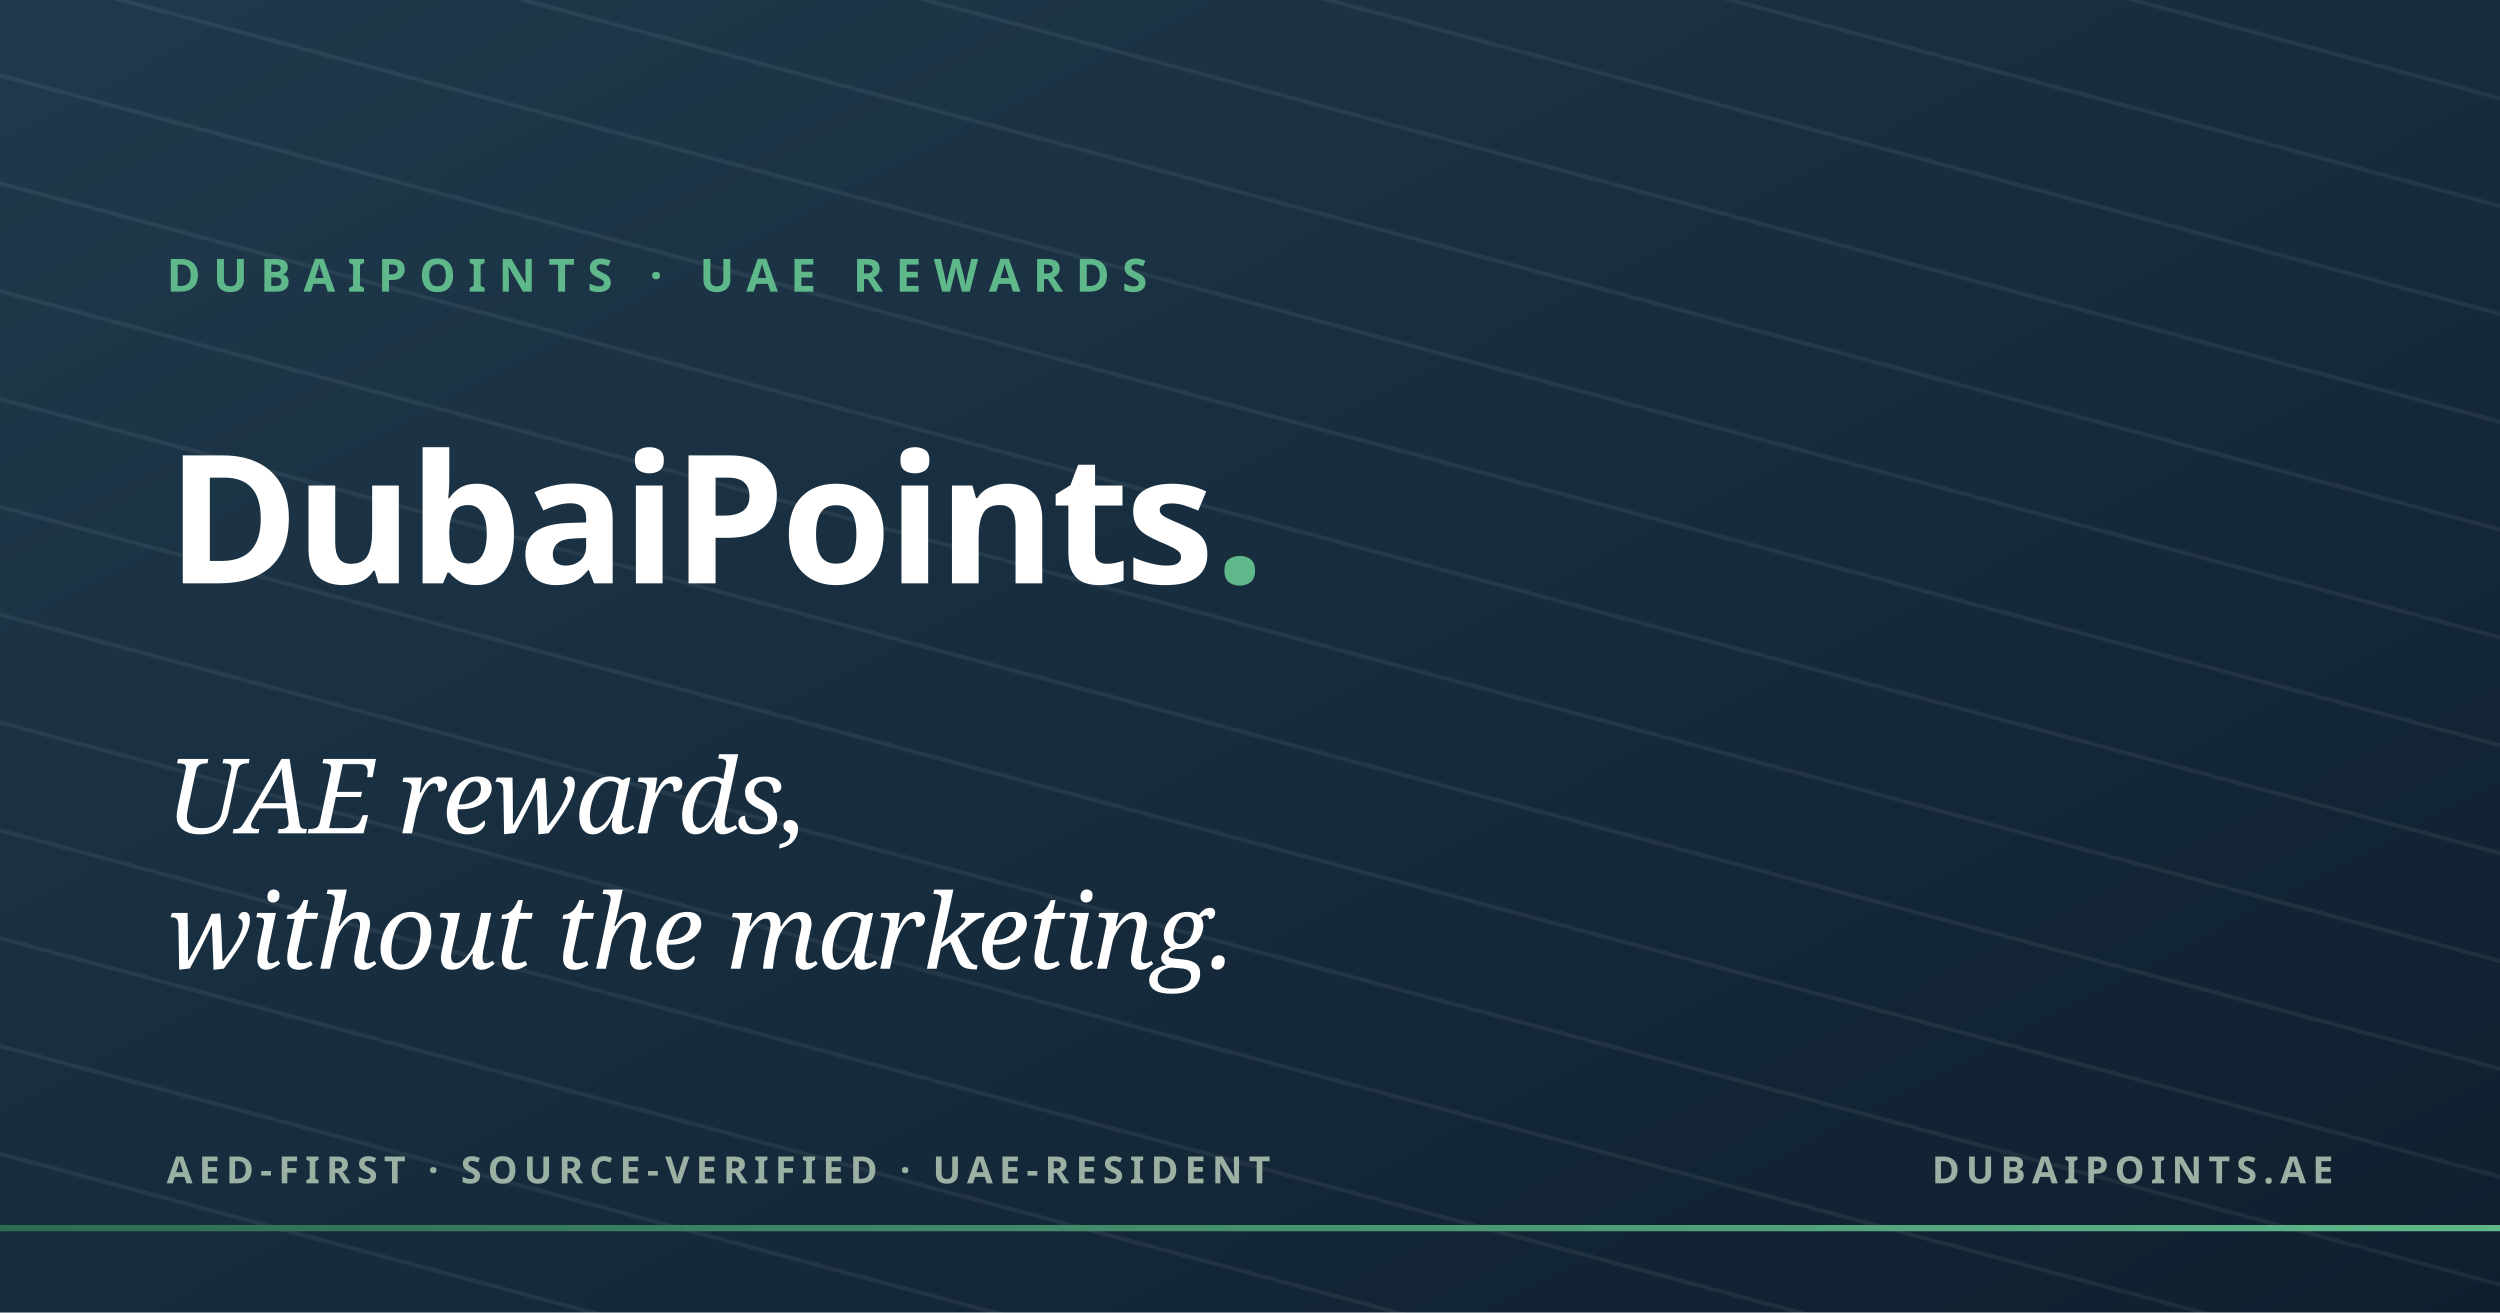
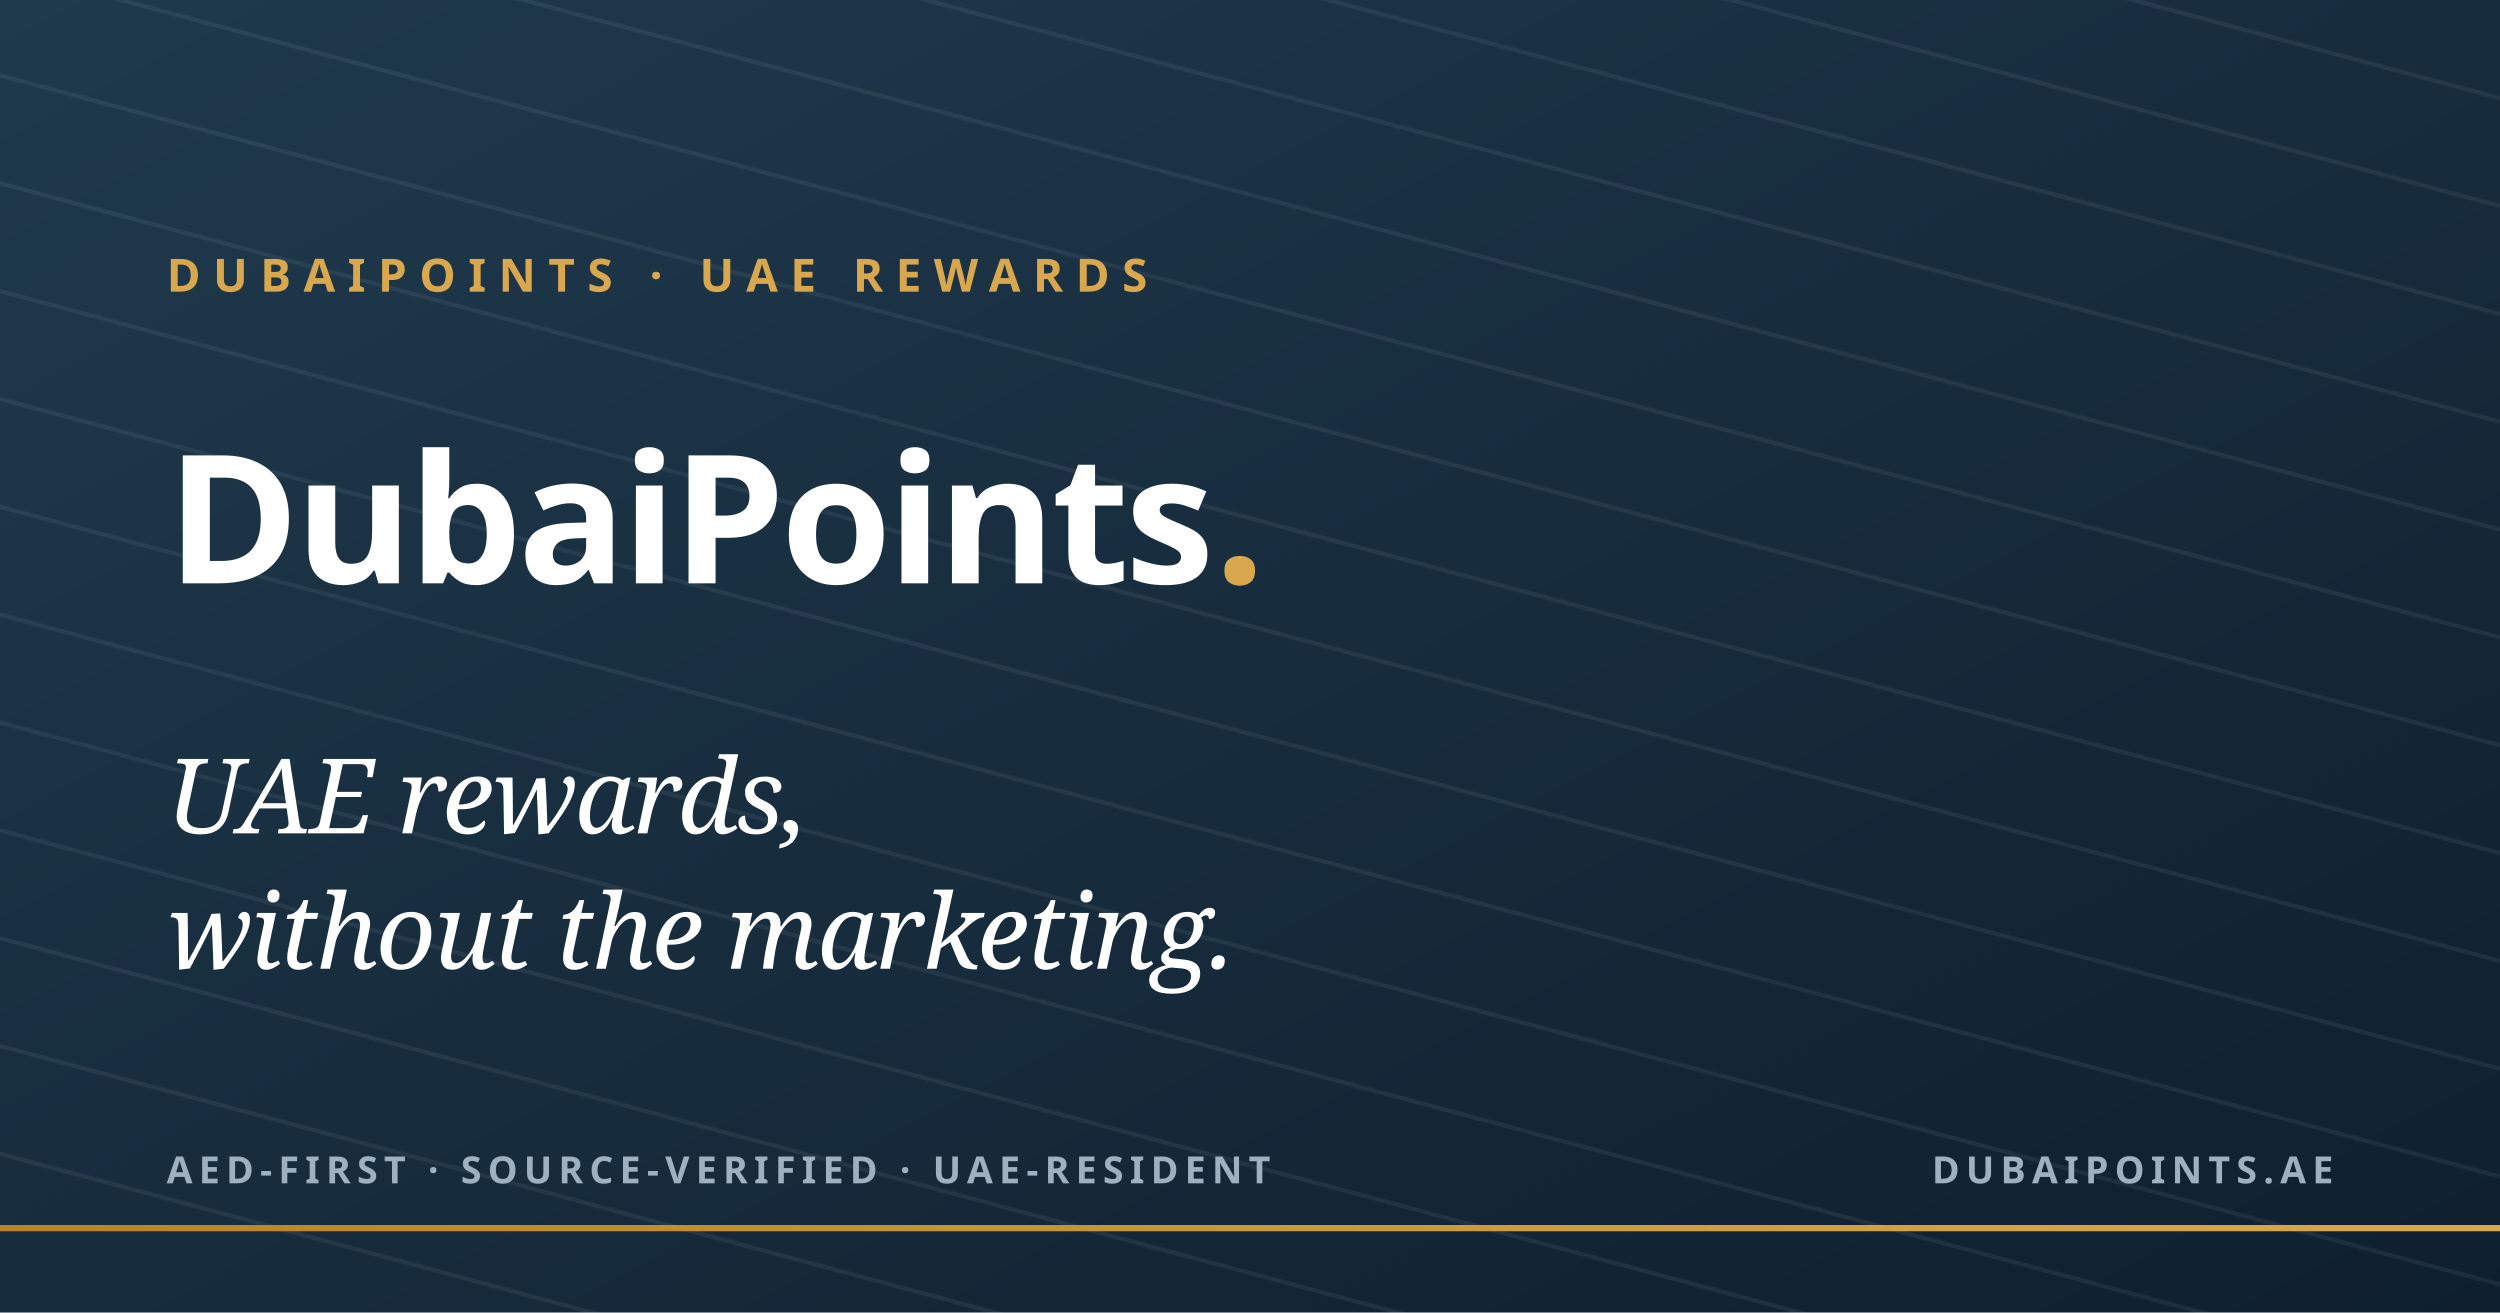
<svg xmlns="http://www.w3.org/2000/svg" viewBox="0 0 1200 630" width="1200" height="630" role="img" aria-label="DubaiPoints — UAE rewards, without the marketing">
  <defs>
    <linearGradient id="bg" x1="0" y1="0" x2="1" y2="1">
      <stop offset="0%" stop-color="#1f3a4d" />
      <stop offset="100%" stop-color="#0f1f2e" />
    </linearGradient>
    <linearGradient id="accent" x1="0" y1="0" x2="1" y2="0">
-       <stop offset="0%" stop-color="#2d6a52" />
-       <stop offset="100%" stop-color="#5fb88a" />
+       <stop offset="0%" stop-color="#b8842a" />
+       <stop offset="100%" stop-color="#d9a84e" />
    </linearGradient>
  </defs>
  <rect width="1200" height="630" fill="url(#bg)" />
  <g opacity="0.06" fill="#fff">
    <rect x="-100" y="-100" width="1500" height="2" transform="rotate(15 600 315)" />
    <rect x="-100" y="-50" width="1500" height="2" transform="rotate(15 600 315)" />
    <rect x="-100" y="0" width="1500" height="2" transform="rotate(15 600 315)" />
    <rect x="-100" y="50" width="1500" height="2" transform="rotate(15 600 315)" />
    <rect x="-100" y="100" width="1500" height="2" transform="rotate(15 600 315)" />
    <rect x="-100" y="150" width="1500" height="2" transform="rotate(15 600 315)" />
    <rect x="-100" y="200" width="1500" height="2" transform="rotate(15 600 315)" />
    <rect x="-100" y="250" width="1500" height="2" transform="rotate(15 600 315)" />
    <rect x="-100" y="300" width="1500" height="2" transform="rotate(15 600 315)" />
    <rect x="-100" y="350" width="1500" height="2" transform="rotate(15 600 315)" />
    <rect x="-100" y="400" width="1500" height="2" transform="rotate(15 600 315)" />
    <rect x="-100" y="450" width="1500" height="2" transform="rotate(15 600 315)" />
    <rect x="-100" y="500" width="1500" height="2" transform="rotate(15 600 315)" />
    <rect x="-100" y="550" width="1500" height="2" transform="rotate(15 600 315)" />
    <rect x="-100" y="600" width="1500" height="2" transform="rotate(15 600 315)" />
    <rect x="-100" y="650" width="1500" height="2" transform="rotate(15 600 315)" />
    <rect x="-100" y="700" width="1500" height="2" transform="rotate(15 600 315)" />
  </g>
-   <text x="80" y="140" fill="#5fb88a" font-family="DM Sans, system-ui, sans-serif" font-size="22" font-weight="700" letter-spacing="6">
+   <text x="80" y="140" fill="#d9a84e" font-family="DM Sans, system-ui, sans-serif" font-size="22" font-weight="700" letter-spacing="6">
    DUBAIPOINTS · UAE REWARDS
  </text>
  <text x="80" y="280" fill="#fff" font-family="DM Sans, system-ui, sans-serif" font-size="86" font-weight="800" letter-spacing="-2">
-     DubaiPoints<tspan fill="#5fb88a">.</tspan>
+     DubaiPoints<tspan fill="#d9a84e">.</tspan>
  </text>
  <text x="80" y="400" fill="#fff" font-family="Fraunces, Georgia, serif" font-size="50" font-weight="500" font-style="italic" letter-spacing="-1">
    UAE rewards,
  </text>
  <text x="80" y="465" fill="#fff" font-family="Fraunces, Georgia, serif" font-size="50" font-weight="500" font-style="italic" letter-spacing="-1">
    without the marketing.
  </text>
  <rect x="0" y="588" width="1200" height="3" fill="url(#accent)" />
-   <text x="80" y="568" fill="#9bb1a4" font-family="DM Sans, system-ui, sans-serif" font-size="18" font-weight="600" letter-spacing="3">
+   <text x="80" y="568" fill="#9db1c0" font-family="DM Sans, system-ui, sans-serif" font-size="18" font-weight="600" letter-spacing="3">
    AED-FIRST · SOURCE-VERIFIED · UAE-RESIDENT
  </text>
-   <text x="1120" y="568" text-anchor="end" fill="#9bb1a4" font-family="DM Sans, system-ui, sans-serif" font-size="18" font-weight="600" letter-spacing="3">
+   <text x="1120" y="568" text-anchor="end" fill="#9db1c0" font-family="DM Sans, system-ui, sans-serif" font-size="18" font-weight="600" letter-spacing="3">
    DUBAIPOINTS.AE
  </text>
</svg>
